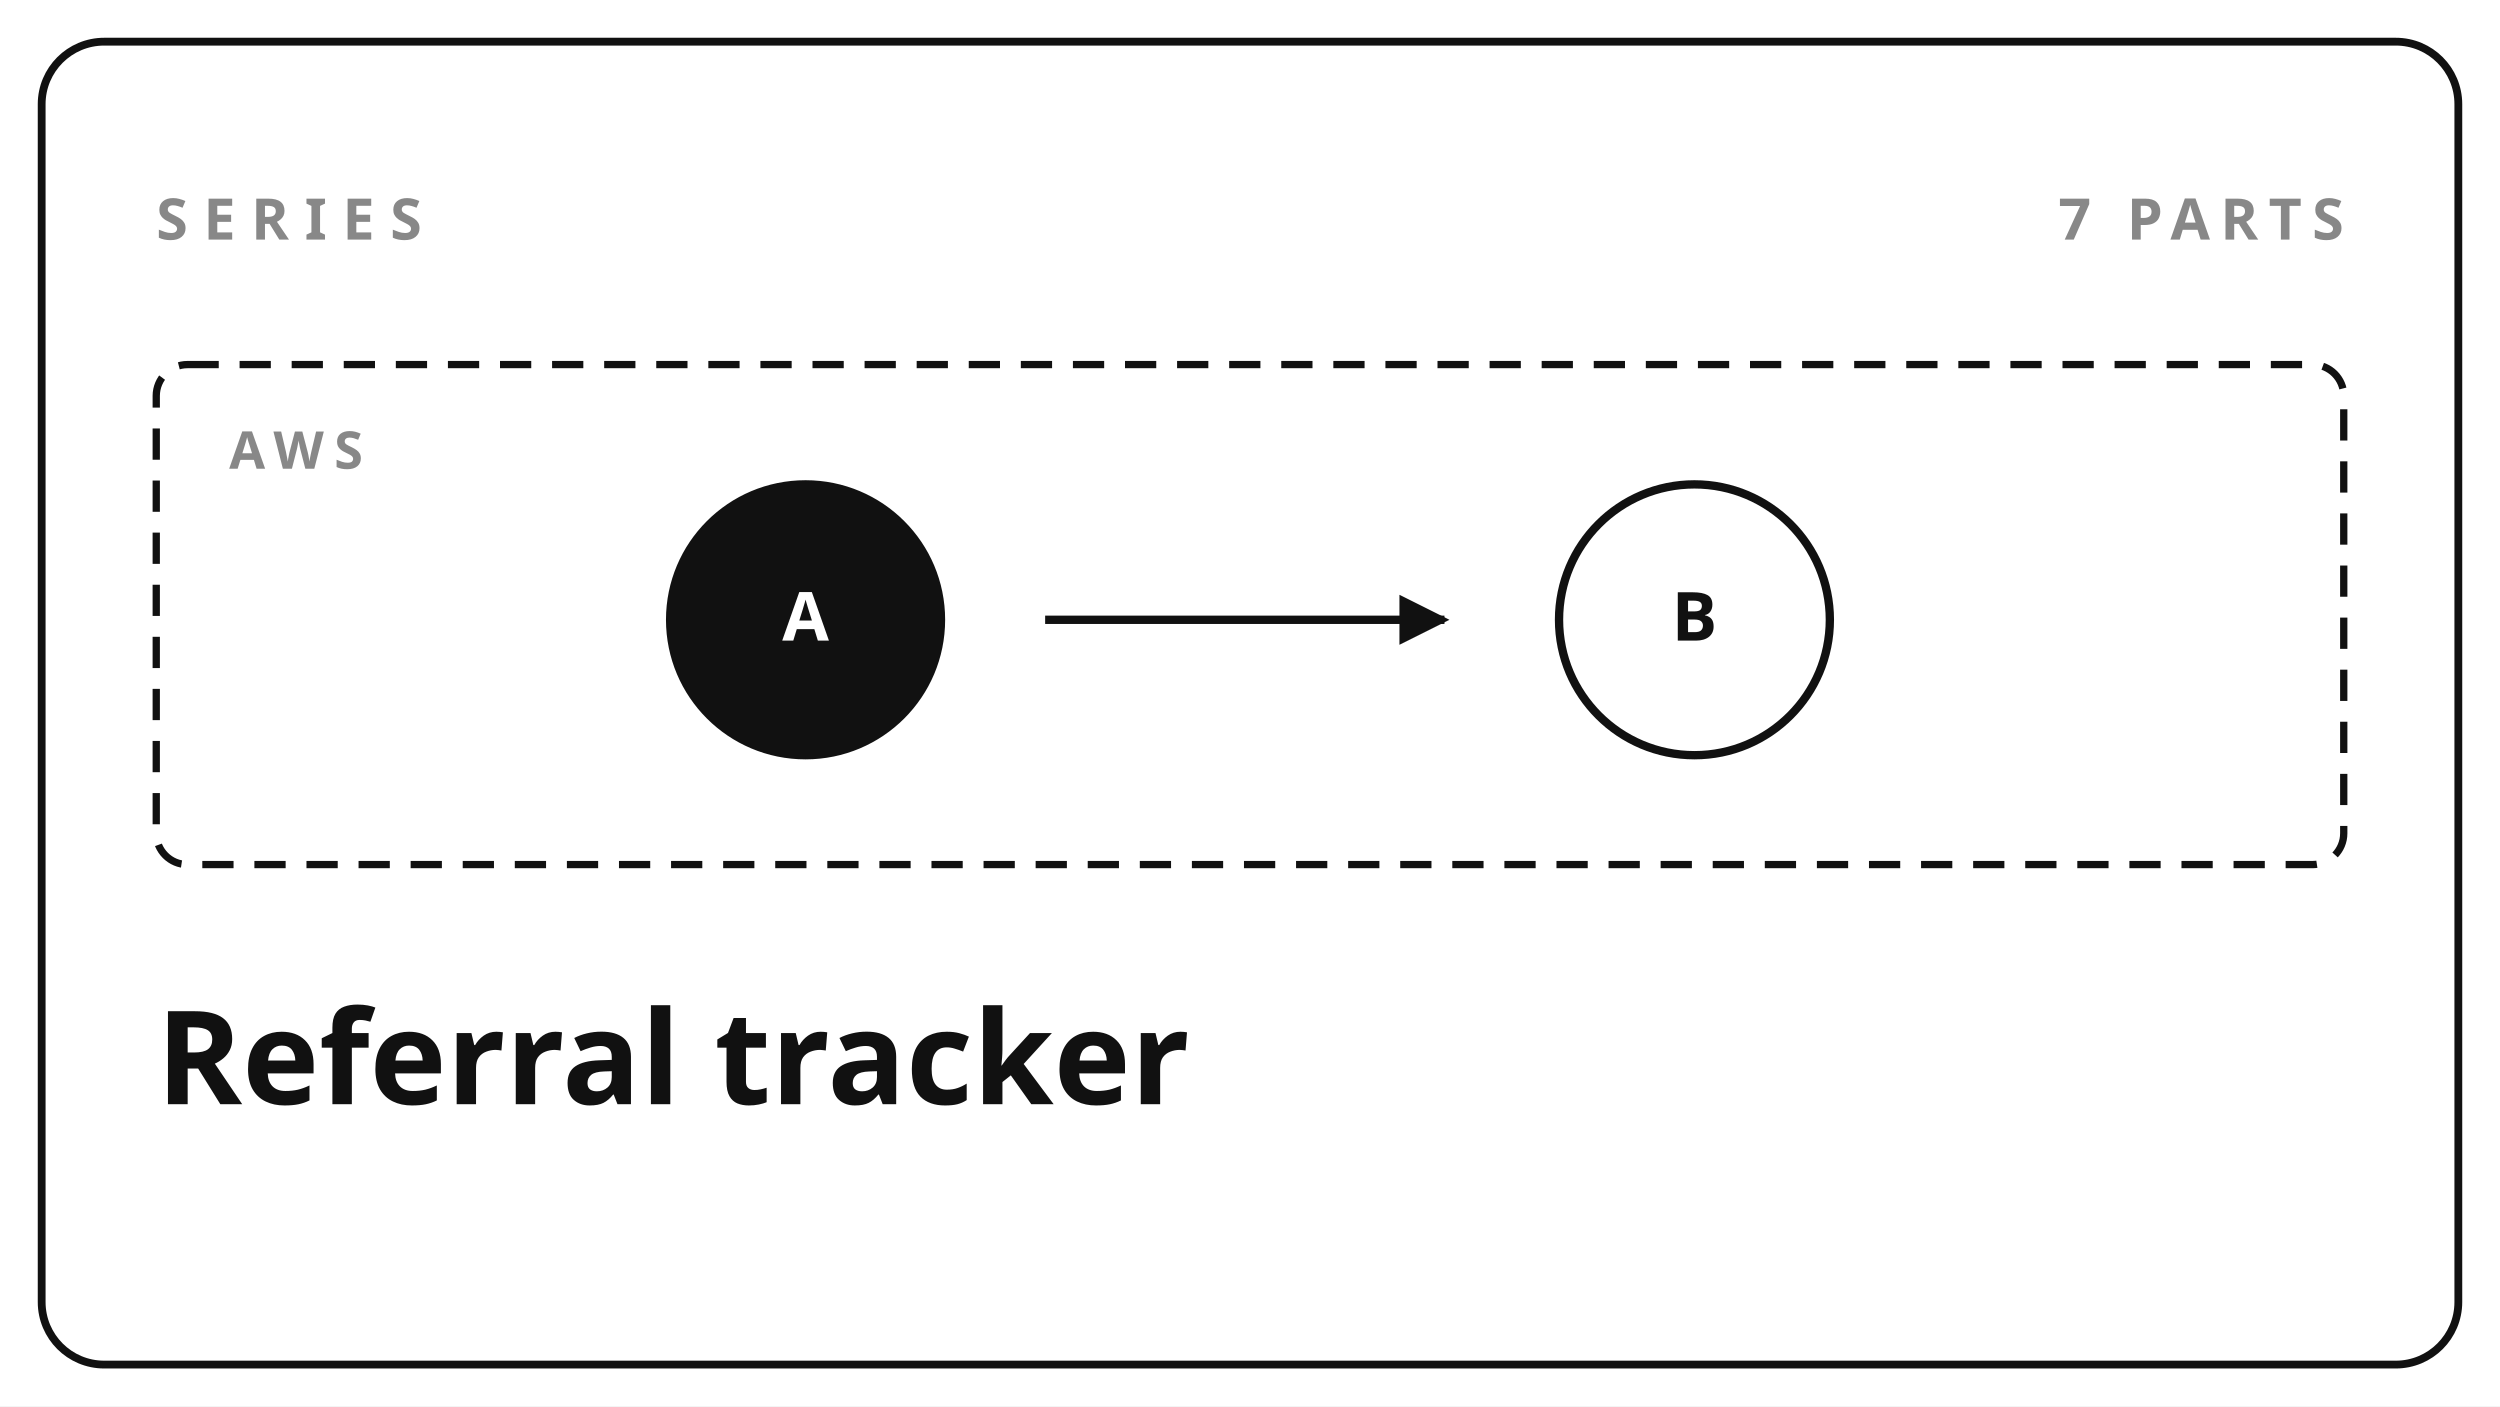
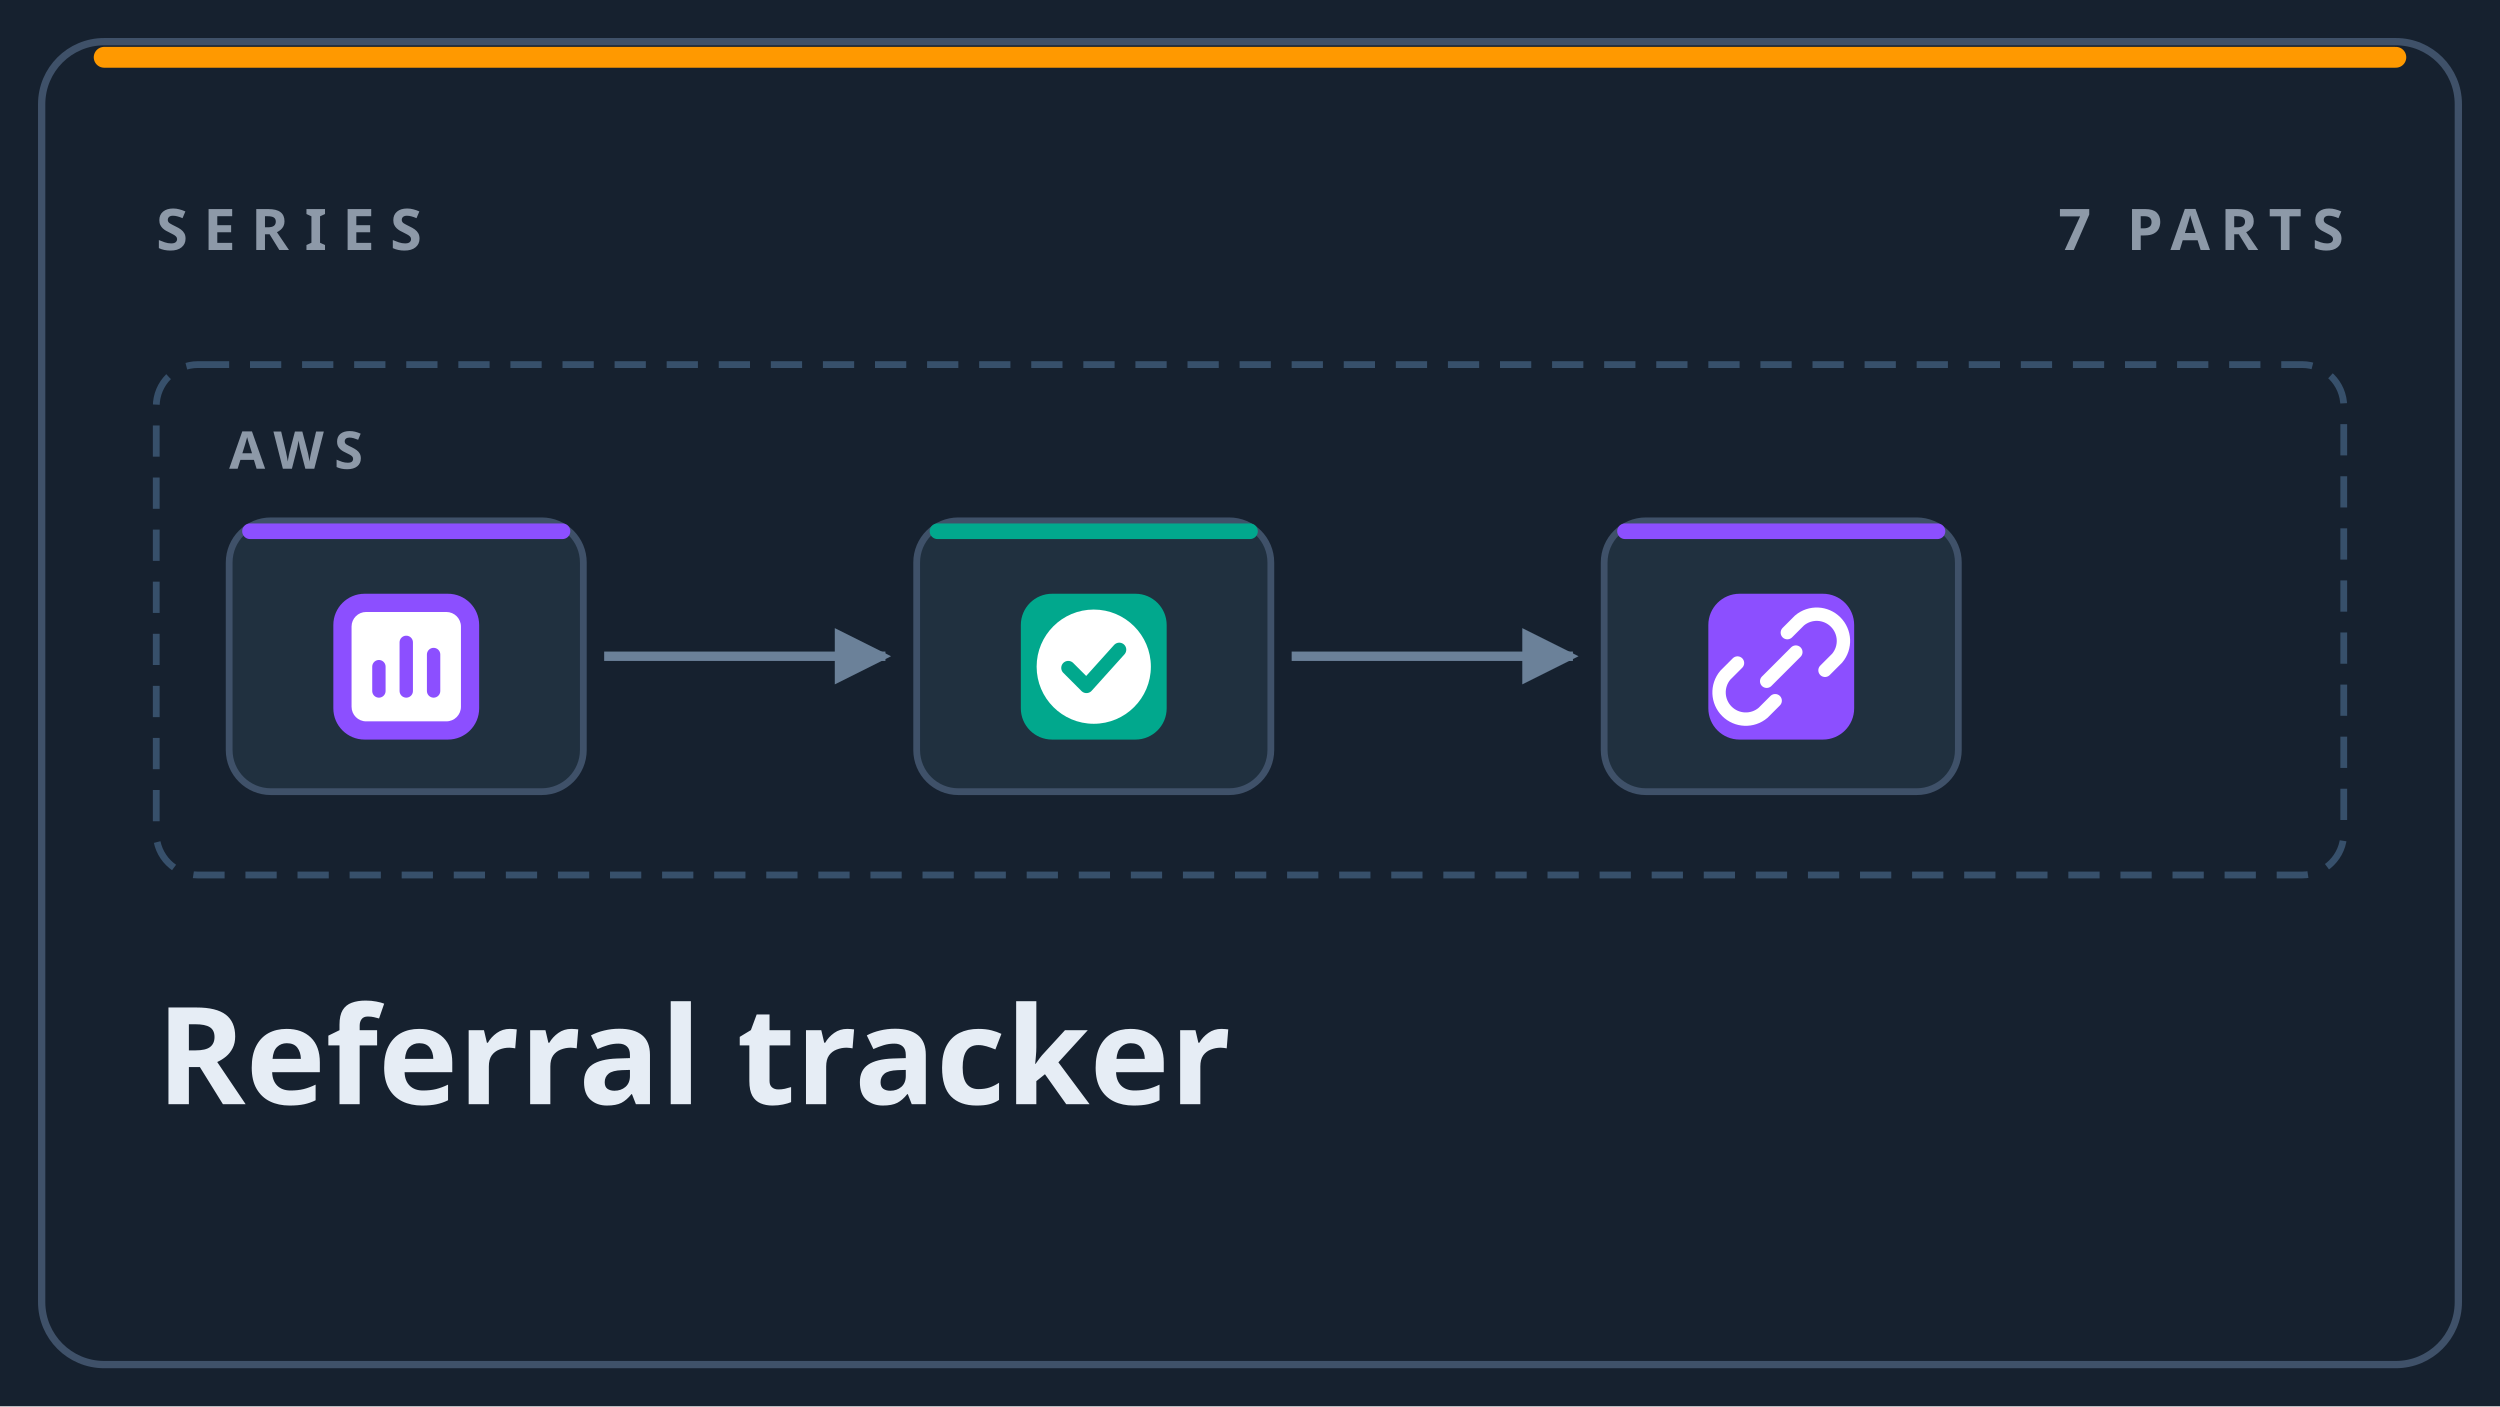
<svg xmlns="http://www.w3.org/2000/svg" viewBox="0 0 480 270" width="480" height="270" role="img" aria-label="Referral tracker — series thumbnail">
+   <rect width="480" height="270" fill="#16212f" />
+   <rect x="8" y="8" width="464" height="254" rx="12" fill="none" stroke="#3f5169" stroke-width="1.4" />
+   <line x1="20" y1="11" x2="460" y2="11" stroke="#ff9900" stroke-width="4" stroke-linecap="round" />
+   <text x="30" y="48" font-family="ui-sans-serif,system-ui,sans-serif" font-size="11" font-weight="700" letter-spacing="3" fill="#8d99a8">SERIES</text>
+   <text x="450" y="48" text-anchor="end" font-family="ui-sans-serif,system-ui,sans-serif" font-size="11" font-weight="700" letter-spacing="2" fill="#8d99a8">7 PARTS</text>
+   <rect x="30" y="70" width="420" height="98" rx="8" fill="none" stroke="#37506b" stroke-width="1.3" stroke-dasharray="6 4" />
+   <text x="44" y="90" font-family="ui-sans-serif,system-ui,sans-serif" font-size="10" font-weight="700" letter-spacing="2" fill="#8d99a8">AWS</text>
  <defs>
-     <marker id="ar" viewBox="0 0 10 10" refX="9" refY="5" markerWidth="6" markerHeight="6" orient="auto">
-       <path d="M0,0 L10,5 L0,10 z" fill="#111111" />
+     <marker id="tar" viewBox="0 0 10 10" refX="9" refY="5" markerWidth="6" markerHeight="6" orient="auto">
+       <path d="M0,0 L10,5 L0,10 z" fill="#6b8199" />
    </marker>
  </defs>
-   <rect x="0" y="0" width="480" height="270" fill="#ffffff" />
-   <rect x="8" y="8" width="464" height="254" rx="12" fill="none" stroke="#111111" stroke-width="1.5" />
-   <text x="30" y="46" font-family="ui-sans-serif,system-ui,sans-serif" font-size="11" font-weight="700" letter-spacing="3" fill="#888888">SERIES</text>
-   <text x="450" y="46" text-anchor="end" font-family="ui-sans-serif,system-ui,sans-serif" font-size="11" font-weight="700" letter-spacing="2" fill="#888888">7 PARTS</text>
-   <rect x="30" y="70" width="420" height="96" rx="6" fill="none" stroke="#111111" stroke-width="1.4" stroke-dasharray="6 4" />
-   <text x="44" y="90" font-family="ui-sans-serif,system-ui,sans-serif" font-size="10" font-weight="700" letter-spacing="2" fill="#888888">AWS</text>
-   <circle cx="154.667" cy="119.0" r="26.0" fill="#111111" stroke="#111111" stroke-width="1.6" />
-   <text x="154.667" y="123.0" text-anchor="middle" font-family="ui-sans-serif,system-ui,sans-serif" font-size="13" font-weight="600" fill="#ffffff">A</text>
-   <line x1="200.667" y1="119.0" x2="277.333" y2="119.0" stroke="#111111" stroke-width="1.6" marker-end="url(#ar)" />
-   <circle cx="325.333" cy="119.0" r="26.0" fill="#ffffff" stroke="#111111" stroke-width="1.6" />
-   <text x="325.333" y="123.0" text-anchor="middle" font-family="ui-sans-serif,system-ui,sans-serif" font-size="13" font-weight="600" fill="#111111">B</text>
-   <text y="212" font-family="ui-sans-serif,system-ui,sans-serif" font-size="25" font-weight="700" fill="#111111">
-     <tspan x="30" dy="0">Referral tracker</tspan>
+   <rect x="44" y="100" width="68" height="52" rx="8" fill="#20303f" stroke="#3f5169" stroke-width="1.3" />
+   <line x1="48" y1="102" x2="108" y2="102" stroke="#8C4FFF" stroke-width="3" stroke-linecap="round" />
+   <g transform="translate(64.0,114.0)" aria-hidden="true">
+     <rect width="28.0" height="28.0" rx="6" fill="#8C4FFF" />
+     <g transform="scale(1.1667)">
+       <rect x="3" y="3" width="18" height="18" rx="2.4" fill="#fff" />
+       <path d="M7.5 16v-4M12 16V8m4.5 8v-6" stroke="#8C4FFF" stroke-width="2.2" stroke-linecap="round" />
+     </g>
+   </g>
+   <line x1="116" y1="126" x2="170" y2="126" stroke="#6b8199" stroke-width="1.8" marker-end="url(#tar)" />
+   <rect x="176" y="100" width="68" height="52" rx="8" fill="#20303f" stroke="#3f5169" stroke-width="1.3" />
+   <line x1="180" y1="102" x2="240" y2="102" stroke="#01A88D" stroke-width="3" stroke-linecap="round" />
+   <g transform="translate(196.0,114.0)" aria-hidden="true">
+     <rect width="28.0" height="28.0" rx="6" fill="#01A88D" />
+     <g transform="scale(1.1667)">
+       <circle cx="12" cy="12" r="9.4" fill="#fff" />
+       <path d="m7.8 12.2 3 3 5.4-6" stroke="#01A88D" stroke-width="2.3" fill="none" stroke-linecap="round" stroke-linejoin="round" />
+     </g>
+   </g>
+   <line x1="248" y1="126" x2="302" y2="126" stroke="#6b8199" stroke-width="1.8" marker-end="url(#tar)" />
+   <rect x="308" y="100" width="68" height="52" rx="8" fill="#20303f" stroke="#3f5169" stroke-width="1.3" />
+   <line x1="312" y1="102" x2="372" y2="102" stroke="#8C4FFF" stroke-width="3" stroke-linecap="round" />
+   <g transform="translate(328.0,114.0)" aria-hidden="true">
+     <rect width="28.0" height="28.0" rx="6" fill="#8C4FFF" />
+     <g transform="scale(1.1667)">
+       <path d="M9.6 14.4 14.4 9.6" stroke="#fff" stroke-width="2.2" stroke-linecap="round" />
+       <path d="M13 6.4 15 4.4a4.4 4.4 0 0 1 6.2 6.2l-2 2M11 17.6l-2 2a4.4 4.4 0 0 1-6.2-6.2l2-2" stroke="#fff" stroke-width="2.2" fill="none" stroke-linecap="round" />
+     </g>
+   </g>
+   <text font-family="ui-sans-serif,system-ui,sans-serif" font-size="26" font-weight="700" fill="#e6edf5">
+     <tspan x="30" y="212">Referral tracker</tspan>
  </text>
</svg>
